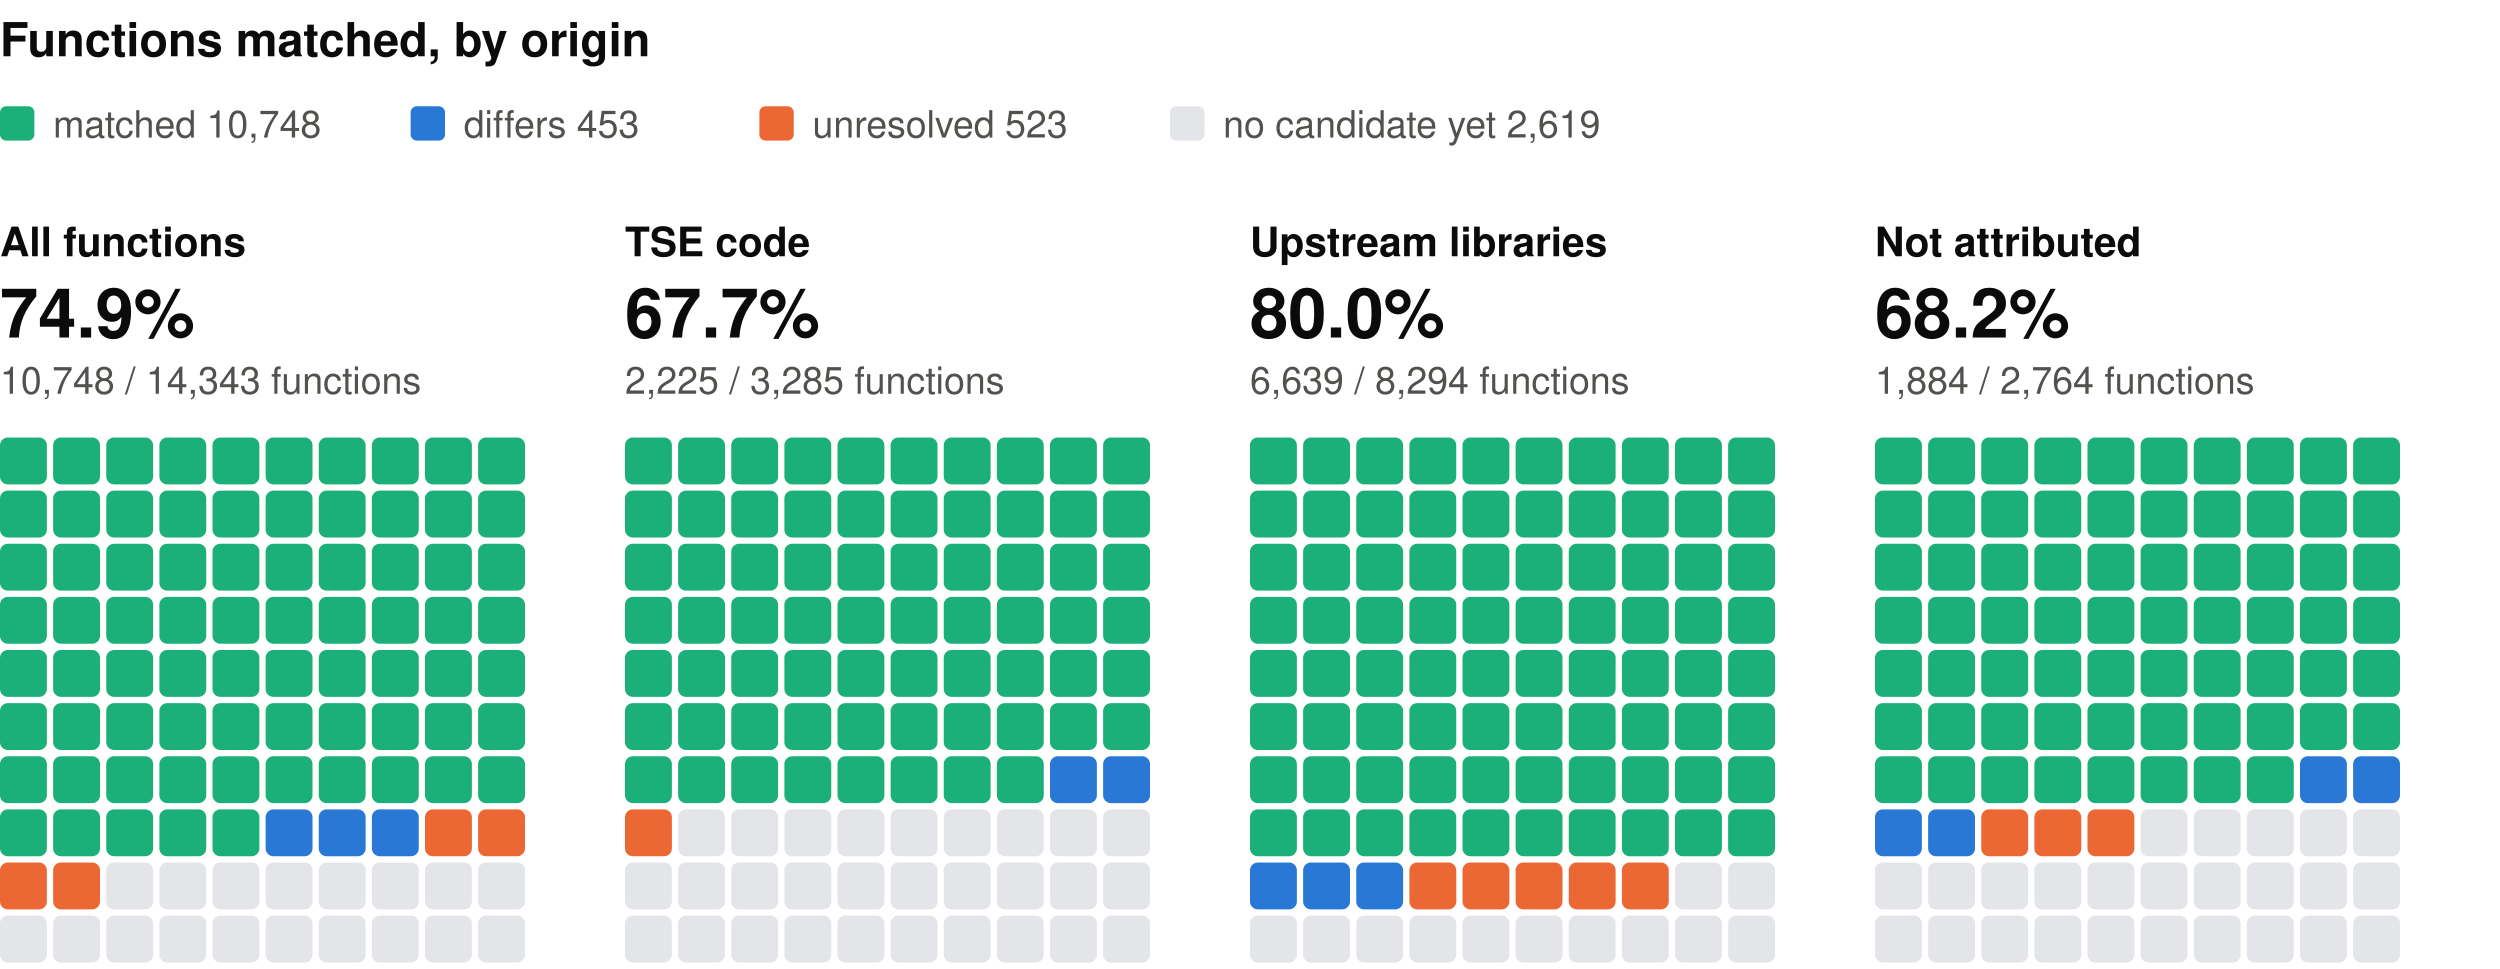
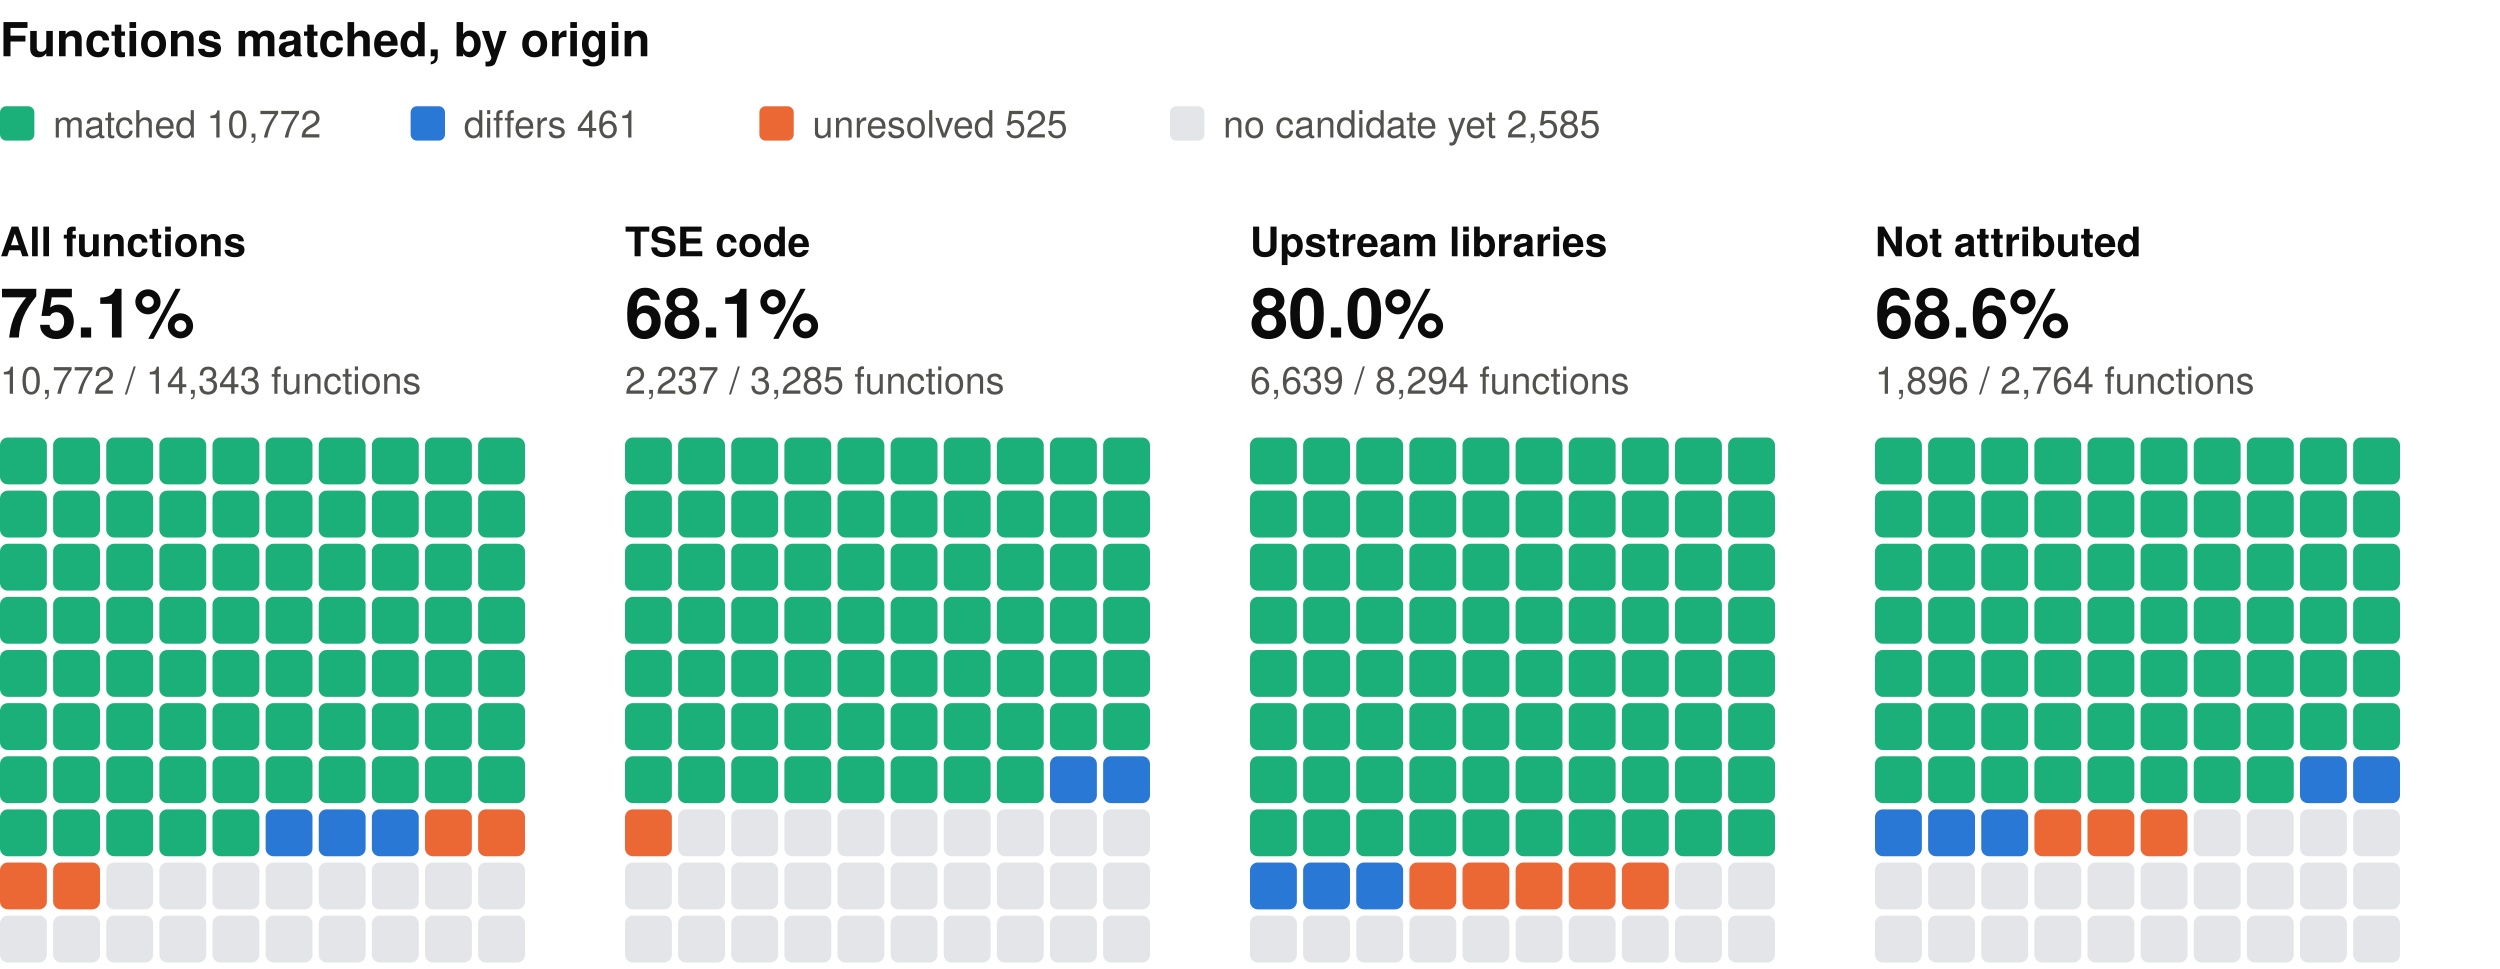
<svg xmlns="http://www.w3.org/2000/svg" width="800" height="310" viewBox="0 0 800 310" role="img" aria-label="Functions matched, by origin: one square per percent, coloured by verdict" font-family="system-ui, -apple-system, 'Segoe UI', Helvetica, Arial, sans-serif">
  <text x="0" y="18" font-size="15" fill="#0b0b0b" font-weight="600">Functions matched, by origin</text>
  <rect x="0" y="34" width="11" height="11" rx="2" fill="#1baf7a" />
-   <text x="17" y="44" font-size="12" fill="#52514e">matched 10,748</text>
+   <text x="17" y="44" font-size="12" fill="#52514e">matched 10,772</text>
  <rect x="131.4" y="34" width="11" height="11" rx="2" fill="#2a78d6" />
-   <text x="148.4" y="44" font-size="12" fill="#52514e">differs 453</text>
+   <text x="148.4" y="44" font-size="12" fill="#52514e">differs 461</text>
  <rect x="243" y="34" width="11" height="11" rx="2" fill="#eb6834" />
-   <text x="260" y="44" font-size="12" fill="#52514e">unresolved 523</text>
+   <text x="260" y="44" font-size="12" fill="#52514e">unresolved 525</text>
  <rect x="374.4" y="34" width="11" height="11" rx="2" fill="#e3e5e8" />
-   <text x="391.4" y="44" font-size="12" fill="#52514e">no candidate yet 2,619</text>
+   <text x="391.4" y="44" font-size="12" fill="#52514e">no candidate yet 2,585</text>
  <text x="0" y="82" font-size="13" fill="#0b0b0b" font-weight="600">All functions</text>
-   <text x="0" y="108" font-size="22" fill="#0b0b0b" font-weight="600">74.9%</text>
-   <text x="0" y="126" font-size="12" fill="#52514e">10,748 / 14,343 functions</text>
+   <text x="0" y="108" font-size="22" fill="#0b0b0b" font-weight="600">75.1%</text>
+   <text x="0" y="126" font-size="12" fill="#52514e">10,772 / 14,343 functions</text>
  <rect x="0" y="140" width="15" height="15" rx="2.5" fill="#1baf7a" />
  <rect x="17" y="140" width="15" height="15" rx="2.5" fill="#1baf7a" />
  <rect x="34" y="140" width="15" height="15" rx="2.5" fill="#1baf7a" />
  <rect x="51" y="140" width="15" height="15" rx="2.5" fill="#1baf7a" />
  <rect x="68" y="140" width="15" height="15" rx="2.5" fill="#1baf7a" />
  <rect x="85" y="140" width="15" height="15" rx="2.5" fill="#1baf7a" />
  <rect x="102" y="140" width="15" height="15" rx="2.5" fill="#1baf7a" />
  <rect x="119" y="140" width="15" height="15" rx="2.5" fill="#1baf7a" />
  <rect x="136" y="140" width="15" height="15" rx="2.5" fill="#1baf7a" />
  <rect x="153" y="140" width="15" height="15" rx="2.5" fill="#1baf7a" />
  <rect x="0" y="157" width="15" height="15" rx="2.5" fill="#1baf7a" />
  <rect x="17" y="157" width="15" height="15" rx="2.5" fill="#1baf7a" />
  <rect x="34" y="157" width="15" height="15" rx="2.5" fill="#1baf7a" />
  <rect x="51" y="157" width="15" height="15" rx="2.5" fill="#1baf7a" />
  <rect x="68" y="157" width="15" height="15" rx="2.5" fill="#1baf7a" />
  <rect x="85" y="157" width="15" height="15" rx="2.5" fill="#1baf7a" />
  <rect x="102" y="157" width="15" height="15" rx="2.5" fill="#1baf7a" />
  <rect x="119" y="157" width="15" height="15" rx="2.5" fill="#1baf7a" />
  <rect x="136" y="157" width="15" height="15" rx="2.5" fill="#1baf7a" />
  <rect x="153" y="157" width="15" height="15" rx="2.5" fill="#1baf7a" />
  <rect x="0" y="174" width="15" height="15" rx="2.5" fill="#1baf7a" />
  <rect x="17" y="174" width="15" height="15" rx="2.5" fill="#1baf7a" />
  <rect x="34" y="174" width="15" height="15" rx="2.5" fill="#1baf7a" />
  <rect x="51" y="174" width="15" height="15" rx="2.5" fill="#1baf7a" />
  <rect x="68" y="174" width="15" height="15" rx="2.5" fill="#1baf7a" />
  <rect x="85" y="174" width="15" height="15" rx="2.5" fill="#1baf7a" />
  <rect x="102" y="174" width="15" height="15" rx="2.5" fill="#1baf7a" />
  <rect x="119" y="174" width="15" height="15" rx="2.5" fill="#1baf7a" />
  <rect x="136" y="174" width="15" height="15" rx="2.5" fill="#1baf7a" />
  <rect x="153" y="174" width="15" height="15" rx="2.5" fill="#1baf7a" />
  <rect x="0" y="191" width="15" height="15" rx="2.5" fill="#1baf7a" />
  <rect x="17" y="191" width="15" height="15" rx="2.5" fill="#1baf7a" />
  <rect x="34" y="191" width="15" height="15" rx="2.5" fill="#1baf7a" />
  <rect x="51" y="191" width="15" height="15" rx="2.5" fill="#1baf7a" />
  <rect x="68" y="191" width="15" height="15" rx="2.5" fill="#1baf7a" />
  <rect x="85" y="191" width="15" height="15" rx="2.5" fill="#1baf7a" />
  <rect x="102" y="191" width="15" height="15" rx="2.5" fill="#1baf7a" />
  <rect x="119" y="191" width="15" height="15" rx="2.5" fill="#1baf7a" />
  <rect x="136" y="191" width="15" height="15" rx="2.5" fill="#1baf7a" />
  <rect x="153" y="191" width="15" height="15" rx="2.5" fill="#1baf7a" />
  <rect x="0" y="208" width="15" height="15" rx="2.5" fill="#1baf7a" />
  <rect x="17" y="208" width="15" height="15" rx="2.5" fill="#1baf7a" />
  <rect x="34" y="208" width="15" height="15" rx="2.5" fill="#1baf7a" />
  <rect x="51" y="208" width="15" height="15" rx="2.5" fill="#1baf7a" />
  <rect x="68" y="208" width="15" height="15" rx="2.5" fill="#1baf7a" />
  <rect x="85" y="208" width="15" height="15" rx="2.5" fill="#1baf7a" />
  <rect x="102" y="208" width="15" height="15" rx="2.5" fill="#1baf7a" />
  <rect x="119" y="208" width="15" height="15" rx="2.5" fill="#1baf7a" />
  <rect x="136" y="208" width="15" height="15" rx="2.5" fill="#1baf7a" />
  <rect x="153" y="208" width="15" height="15" rx="2.5" fill="#1baf7a" />
  <rect x="0" y="225" width="15" height="15" rx="2.5" fill="#1baf7a" />
  <rect x="17" y="225" width="15" height="15" rx="2.5" fill="#1baf7a" />
  <rect x="34" y="225" width="15" height="15" rx="2.5" fill="#1baf7a" />
  <rect x="51" y="225" width="15" height="15" rx="2.5" fill="#1baf7a" />
  <rect x="68" y="225" width="15" height="15" rx="2.5" fill="#1baf7a" />
  <rect x="85" y="225" width="15" height="15" rx="2.5" fill="#1baf7a" />
  <rect x="102" y="225" width="15" height="15" rx="2.5" fill="#1baf7a" />
  <rect x="119" y="225" width="15" height="15" rx="2.5" fill="#1baf7a" />
  <rect x="136" y="225" width="15" height="15" rx="2.5" fill="#1baf7a" />
  <rect x="153" y="225" width="15" height="15" rx="2.5" fill="#1baf7a" />
  <rect x="0" y="242" width="15" height="15" rx="2.5" fill="#1baf7a" />
  <rect x="17" y="242" width="15" height="15" rx="2.5" fill="#1baf7a" />
  <rect x="34" y="242" width="15" height="15" rx="2.5" fill="#1baf7a" />
  <rect x="51" y="242" width="15" height="15" rx="2.5" fill="#1baf7a" />
  <rect x="68" y="242" width="15" height="15" rx="2.5" fill="#1baf7a" />
  <rect x="85" y="242" width="15" height="15" rx="2.5" fill="#1baf7a" />
  <rect x="102" y="242" width="15" height="15" rx="2.5" fill="#1baf7a" />
  <rect x="119" y="242" width="15" height="15" rx="2.5" fill="#1baf7a" />
  <rect x="136" y="242" width="15" height="15" rx="2.5" fill="#1baf7a" />
  <rect x="153" y="242" width="15" height="15" rx="2.5" fill="#1baf7a" />
  <rect x="0" y="259" width="15" height="15" rx="2.5" fill="#1baf7a" />
  <rect x="17" y="259" width="15" height="15" rx="2.5" fill="#1baf7a" />
  <rect x="34" y="259" width="15" height="15" rx="2.5" fill="#1baf7a" />
  <rect x="51" y="259" width="15" height="15" rx="2.5" fill="#1baf7a" />
  <rect x="68" y="259" width="15" height="15" rx="2.5" fill="#1baf7a" />
  <rect x="85" y="259" width="15" height="15" rx="2.5" fill="#2a78d6" />
  <rect x="102" y="259" width="15" height="15" rx="2.5" fill="#2a78d6" />
  <rect x="119" y="259" width="15" height="15" rx="2.5" fill="#2a78d6" />
  <rect x="136" y="259" width="15" height="15" rx="2.5" fill="#eb6834" />
  <rect x="153" y="259" width="15" height="15" rx="2.5" fill="#eb6834" />
  <rect x="0" y="276" width="15" height="15" rx="2.5" fill="#eb6834" />
  <rect x="17" y="276" width="15" height="15" rx="2.5" fill="#eb6834" />
  <rect x="34" y="276" width="15" height="15" rx="2.5" fill="#e3e5e8" />
  <rect x="51" y="276" width="15" height="15" rx="2.5" fill="#e3e5e8" />
  <rect x="68" y="276" width="15" height="15" rx="2.5" fill="#e3e5e8" />
  <rect x="85" y="276" width="15" height="15" rx="2.5" fill="#e3e5e8" />
  <rect x="102" y="276" width="15" height="15" rx="2.5" fill="#e3e5e8" />
  <rect x="119" y="276" width="15" height="15" rx="2.5" fill="#e3e5e8" />
  <rect x="136" y="276" width="15" height="15" rx="2.5" fill="#e3e5e8" />
  <rect x="153" y="276" width="15" height="15" rx="2.5" fill="#e3e5e8" />
  <rect x="0" y="293" width="15" height="15" rx="2.5" fill="#e3e5e8" />
  <rect x="17" y="293" width="15" height="15" rx="2.5" fill="#e3e5e8" />
  <rect x="34" y="293" width="15" height="15" rx="2.5" fill="#e3e5e8" />
  <rect x="51" y="293" width="15" height="15" rx="2.5" fill="#e3e5e8" />
  <rect x="68" y="293" width="15" height="15" rx="2.5" fill="#e3e5e8" />
  <rect x="85" y="293" width="15" height="15" rx="2.5" fill="#e3e5e8" />
  <rect x="102" y="293" width="15" height="15" rx="2.5" fill="#e3e5e8" />
  <rect x="119" y="293" width="15" height="15" rx="2.5" fill="#e3e5e8" />
  <rect x="136" y="293" width="15" height="15" rx="2.5" fill="#e3e5e8" />
  <rect x="153" y="293" width="15" height="15" rx="2.5" fill="#e3e5e8" />
  <text x="200" y="82" font-size="13" fill="#0b0b0b" font-weight="600">TSE code</text>
-   <text x="200" y="108" font-size="22" fill="#0b0b0b" font-weight="600">67.7%</text>
-   <text x="200" y="126" font-size="12" fill="#52514e">2,225 / 3,285 functions</text>
+   <text x="200" y="108" font-size="22" fill="#0b0b0b" font-weight="600">68.1%</text>
+   <text x="200" y="126" font-size="12" fill="#52514e">2,237 / 3,285 functions</text>
  <rect x="200" y="140" width="15" height="15" rx="2.5" fill="#1baf7a" />
  <rect x="217" y="140" width="15" height="15" rx="2.5" fill="#1baf7a" />
  <rect x="234" y="140" width="15" height="15" rx="2.5" fill="#1baf7a" />
  <rect x="251" y="140" width="15" height="15" rx="2.5" fill="#1baf7a" />
  <rect x="268" y="140" width="15" height="15" rx="2.5" fill="#1baf7a" />
  <rect x="285" y="140" width="15" height="15" rx="2.5" fill="#1baf7a" />
  <rect x="302" y="140" width="15" height="15" rx="2.5" fill="#1baf7a" />
  <rect x="319" y="140" width="15" height="15" rx="2.5" fill="#1baf7a" />
  <rect x="336" y="140" width="15" height="15" rx="2.5" fill="#1baf7a" />
  <rect x="353" y="140" width="15" height="15" rx="2.5" fill="#1baf7a" />
  <rect x="200" y="157" width="15" height="15" rx="2.5" fill="#1baf7a" />
  <rect x="217" y="157" width="15" height="15" rx="2.5" fill="#1baf7a" />
  <rect x="234" y="157" width="15" height="15" rx="2.5" fill="#1baf7a" />
  <rect x="251" y="157" width="15" height="15" rx="2.5" fill="#1baf7a" />
  <rect x="268" y="157" width="15" height="15" rx="2.5" fill="#1baf7a" />
  <rect x="285" y="157" width="15" height="15" rx="2.5" fill="#1baf7a" />
  <rect x="302" y="157" width="15" height="15" rx="2.5" fill="#1baf7a" />
  <rect x="319" y="157" width="15" height="15" rx="2.5" fill="#1baf7a" />
  <rect x="336" y="157" width="15" height="15" rx="2.5" fill="#1baf7a" />
  <rect x="353" y="157" width="15" height="15" rx="2.5" fill="#1baf7a" />
  <rect x="200" y="174" width="15" height="15" rx="2.5" fill="#1baf7a" />
  <rect x="217" y="174" width="15" height="15" rx="2.5" fill="#1baf7a" />
  <rect x="234" y="174" width="15" height="15" rx="2.5" fill="#1baf7a" />
  <rect x="251" y="174" width="15" height="15" rx="2.5" fill="#1baf7a" />
  <rect x="268" y="174" width="15" height="15" rx="2.5" fill="#1baf7a" />
  <rect x="285" y="174" width="15" height="15" rx="2.5" fill="#1baf7a" />
  <rect x="302" y="174" width="15" height="15" rx="2.5" fill="#1baf7a" />
  <rect x="319" y="174" width="15" height="15" rx="2.5" fill="#1baf7a" />
  <rect x="336" y="174" width="15" height="15" rx="2.5" fill="#1baf7a" />
  <rect x="353" y="174" width="15" height="15" rx="2.5" fill="#1baf7a" />
  <rect x="200" y="191" width="15" height="15" rx="2.5" fill="#1baf7a" />
  <rect x="217" y="191" width="15" height="15" rx="2.5" fill="#1baf7a" />
  <rect x="234" y="191" width="15" height="15" rx="2.5" fill="#1baf7a" />
  <rect x="251" y="191" width="15" height="15" rx="2.5" fill="#1baf7a" />
  <rect x="268" y="191" width="15" height="15" rx="2.5" fill="#1baf7a" />
  <rect x="285" y="191" width="15" height="15" rx="2.5" fill="#1baf7a" />
  <rect x="302" y="191" width="15" height="15" rx="2.5" fill="#1baf7a" />
  <rect x="319" y="191" width="15" height="15" rx="2.5" fill="#1baf7a" />
  <rect x="336" y="191" width="15" height="15" rx="2.5" fill="#1baf7a" />
  <rect x="353" y="191" width="15" height="15" rx="2.5" fill="#1baf7a" />
  <rect x="200" y="208" width="15" height="15" rx="2.5" fill="#1baf7a" />
  <rect x="217" y="208" width="15" height="15" rx="2.5" fill="#1baf7a" />
  <rect x="234" y="208" width="15" height="15" rx="2.5" fill="#1baf7a" />
  <rect x="251" y="208" width="15" height="15" rx="2.5" fill="#1baf7a" />
  <rect x="268" y="208" width="15" height="15" rx="2.5" fill="#1baf7a" />
  <rect x="285" y="208" width="15" height="15" rx="2.5" fill="#1baf7a" />
  <rect x="302" y="208" width="15" height="15" rx="2.5" fill="#1baf7a" />
  <rect x="319" y="208" width="15" height="15" rx="2.5" fill="#1baf7a" />
  <rect x="336" y="208" width="15" height="15" rx="2.5" fill="#1baf7a" />
  <rect x="353" y="208" width="15" height="15" rx="2.5" fill="#1baf7a" />
  <rect x="200" y="225" width="15" height="15" rx="2.5" fill="#1baf7a" />
  <rect x="217" y="225" width="15" height="15" rx="2.5" fill="#1baf7a" />
  <rect x="234" y="225" width="15" height="15" rx="2.5" fill="#1baf7a" />
  <rect x="251" y="225" width="15" height="15" rx="2.5" fill="#1baf7a" />
  <rect x="268" y="225" width="15" height="15" rx="2.5" fill="#1baf7a" />
  <rect x="285" y="225" width="15" height="15" rx="2.5" fill="#1baf7a" />
  <rect x="302" y="225" width="15" height="15" rx="2.5" fill="#1baf7a" />
  <rect x="319" y="225" width="15" height="15" rx="2.5" fill="#1baf7a" />
  <rect x="336" y="225" width="15" height="15" rx="2.5" fill="#1baf7a" />
  <rect x="353" y="225" width="15" height="15" rx="2.5" fill="#1baf7a" />
  <rect x="200" y="242" width="15" height="15" rx="2.5" fill="#1baf7a" />
  <rect x="217" y="242" width="15" height="15" rx="2.5" fill="#1baf7a" />
  <rect x="234" y="242" width="15" height="15" rx="2.5" fill="#1baf7a" />
  <rect x="251" y="242" width="15" height="15" rx="2.5" fill="#1baf7a" />
  <rect x="268" y="242" width="15" height="15" rx="2.5" fill="#1baf7a" />
  <rect x="285" y="242" width="15" height="15" rx="2.5" fill="#1baf7a" />
  <rect x="302" y="242" width="15" height="15" rx="2.5" fill="#1baf7a" />
  <rect x="319" y="242" width="15" height="15" rx="2.5" fill="#1baf7a" />
  <rect x="336" y="242" width="15" height="15" rx="2.5" fill="#2a78d6" />
  <rect x="353" y="242" width="15" height="15" rx="2.5" fill="#2a78d6" />
  <rect x="200" y="259" width="15" height="15" rx="2.5" fill="#eb6834" />
  <rect x="217" y="259" width="15" height="15" rx="2.5" fill="#e3e5e8" />
  <rect x="234" y="259" width="15" height="15" rx="2.5" fill="#e3e5e8" />
  <rect x="251" y="259" width="15" height="15" rx="2.5" fill="#e3e5e8" />
  <rect x="268" y="259" width="15" height="15" rx="2.5" fill="#e3e5e8" />
  <rect x="285" y="259" width="15" height="15" rx="2.5" fill="#e3e5e8" />
  <rect x="302" y="259" width="15" height="15" rx="2.5" fill="#e3e5e8" />
  <rect x="319" y="259" width="15" height="15" rx="2.5" fill="#e3e5e8" />
  <rect x="336" y="259" width="15" height="15" rx="2.5" fill="#e3e5e8" />
  <rect x="353" y="259" width="15" height="15" rx="2.5" fill="#e3e5e8" />
  <rect x="200" y="276" width="15" height="15" rx="2.5" fill="#e3e5e8" />
  <rect x="217" y="276" width="15" height="15" rx="2.5" fill="#e3e5e8" />
  <rect x="234" y="276" width="15" height="15" rx="2.5" fill="#e3e5e8" />
  <rect x="251" y="276" width="15" height="15" rx="2.5" fill="#e3e5e8" />
  <rect x="268" y="276" width="15" height="15" rx="2.5" fill="#e3e5e8" />
  <rect x="285" y="276" width="15" height="15" rx="2.5" fill="#e3e5e8" />
  <rect x="302" y="276" width="15" height="15" rx="2.5" fill="#e3e5e8" />
  <rect x="319" y="276" width="15" height="15" rx="2.5" fill="#e3e5e8" />
  <rect x="336" y="276" width="15" height="15" rx="2.5" fill="#e3e5e8" />
  <rect x="353" y="276" width="15" height="15" rx="2.5" fill="#e3e5e8" />
  <rect x="200" y="293" width="15" height="15" rx="2.5" fill="#e3e5e8" />
  <rect x="217" y="293" width="15" height="15" rx="2.5" fill="#e3e5e8" />
  <rect x="234" y="293" width="15" height="15" rx="2.5" fill="#e3e5e8" />
  <rect x="251" y="293" width="15" height="15" rx="2.5" fill="#e3e5e8" />
  <rect x="268" y="293" width="15" height="15" rx="2.5" fill="#e3e5e8" />
  <rect x="285" y="293" width="15" height="15" rx="2.5" fill="#e3e5e8" />
  <rect x="302" y="293" width="15" height="15" rx="2.5" fill="#e3e5e8" />
  <rect x="319" y="293" width="15" height="15" rx="2.5" fill="#e3e5e8" />
  <rect x="336" y="293" width="15" height="15" rx="2.5" fill="#e3e5e8" />
  <rect x="353" y="293" width="15" height="15" rx="2.5" fill="#e3e5e8" />
  <text x="400" y="82" font-size="13" fill="#0b0b0b" font-weight="600">Upstream libraries</text>
  <text x="400" y="108" font-size="22" fill="#0b0b0b" font-weight="600">80.0%</text>
  <text x="400" y="126" font-size="12" fill="#52514e">6,639 / 8,294 functions</text>
  <rect x="400" y="140" width="15" height="15" rx="2.5" fill="#1baf7a" />
  <rect x="417" y="140" width="15" height="15" rx="2.5" fill="#1baf7a" />
  <rect x="434" y="140" width="15" height="15" rx="2.5" fill="#1baf7a" />
  <rect x="451" y="140" width="15" height="15" rx="2.5" fill="#1baf7a" />
  <rect x="468" y="140" width="15" height="15" rx="2.5" fill="#1baf7a" />
  <rect x="485" y="140" width="15" height="15" rx="2.5" fill="#1baf7a" />
  <rect x="502" y="140" width="15" height="15" rx="2.5" fill="#1baf7a" />
  <rect x="519" y="140" width="15" height="15" rx="2.5" fill="#1baf7a" />
  <rect x="536" y="140" width="15" height="15" rx="2.5" fill="#1baf7a" />
  <rect x="553" y="140" width="15" height="15" rx="2.5" fill="#1baf7a" />
  <rect x="400" y="157" width="15" height="15" rx="2.5" fill="#1baf7a" />
  <rect x="417" y="157" width="15" height="15" rx="2.5" fill="#1baf7a" />
  <rect x="434" y="157" width="15" height="15" rx="2.5" fill="#1baf7a" />
  <rect x="451" y="157" width="15" height="15" rx="2.5" fill="#1baf7a" />
  <rect x="468" y="157" width="15" height="15" rx="2.5" fill="#1baf7a" />
  <rect x="485" y="157" width="15" height="15" rx="2.5" fill="#1baf7a" />
  <rect x="502" y="157" width="15" height="15" rx="2.5" fill="#1baf7a" />
  <rect x="519" y="157" width="15" height="15" rx="2.5" fill="#1baf7a" />
  <rect x="536" y="157" width="15" height="15" rx="2.5" fill="#1baf7a" />
  <rect x="553" y="157" width="15" height="15" rx="2.5" fill="#1baf7a" />
  <rect x="400" y="174" width="15" height="15" rx="2.5" fill="#1baf7a" />
  <rect x="417" y="174" width="15" height="15" rx="2.5" fill="#1baf7a" />
  <rect x="434" y="174" width="15" height="15" rx="2.5" fill="#1baf7a" />
  <rect x="451" y="174" width="15" height="15" rx="2.5" fill="#1baf7a" />
  <rect x="468" y="174" width="15" height="15" rx="2.5" fill="#1baf7a" />
  <rect x="485" y="174" width="15" height="15" rx="2.5" fill="#1baf7a" />
  <rect x="502" y="174" width="15" height="15" rx="2.5" fill="#1baf7a" />
  <rect x="519" y="174" width="15" height="15" rx="2.5" fill="#1baf7a" />
  <rect x="536" y="174" width="15" height="15" rx="2.5" fill="#1baf7a" />
  <rect x="553" y="174" width="15" height="15" rx="2.5" fill="#1baf7a" />
  <rect x="400" y="191" width="15" height="15" rx="2.5" fill="#1baf7a" />
  <rect x="417" y="191" width="15" height="15" rx="2.5" fill="#1baf7a" />
  <rect x="434" y="191" width="15" height="15" rx="2.5" fill="#1baf7a" />
  <rect x="451" y="191" width="15" height="15" rx="2.5" fill="#1baf7a" />
  <rect x="468" y="191" width="15" height="15" rx="2.5" fill="#1baf7a" />
  <rect x="485" y="191" width="15" height="15" rx="2.5" fill="#1baf7a" />
  <rect x="502" y="191" width="15" height="15" rx="2.5" fill="#1baf7a" />
  <rect x="519" y="191" width="15" height="15" rx="2.5" fill="#1baf7a" />
  <rect x="536" y="191" width="15" height="15" rx="2.5" fill="#1baf7a" />
  <rect x="553" y="191" width="15" height="15" rx="2.5" fill="#1baf7a" />
  <rect x="400" y="208" width="15" height="15" rx="2.5" fill="#1baf7a" />
  <rect x="417" y="208" width="15" height="15" rx="2.5" fill="#1baf7a" />
  <rect x="434" y="208" width="15" height="15" rx="2.5" fill="#1baf7a" />
  <rect x="451" y="208" width="15" height="15" rx="2.5" fill="#1baf7a" />
  <rect x="468" y="208" width="15" height="15" rx="2.5" fill="#1baf7a" />
  <rect x="485" y="208" width="15" height="15" rx="2.5" fill="#1baf7a" />
  <rect x="502" y="208" width="15" height="15" rx="2.5" fill="#1baf7a" />
  <rect x="519" y="208" width="15" height="15" rx="2.5" fill="#1baf7a" />
  <rect x="536" y="208" width="15" height="15" rx="2.5" fill="#1baf7a" />
  <rect x="553" y="208" width="15" height="15" rx="2.5" fill="#1baf7a" />
  <rect x="400" y="225" width="15" height="15" rx="2.5" fill="#1baf7a" />
  <rect x="417" y="225" width="15" height="15" rx="2.5" fill="#1baf7a" />
  <rect x="434" y="225" width="15" height="15" rx="2.5" fill="#1baf7a" />
  <rect x="451" y="225" width="15" height="15" rx="2.5" fill="#1baf7a" />
  <rect x="468" y="225" width="15" height="15" rx="2.5" fill="#1baf7a" />
  <rect x="485" y="225" width="15" height="15" rx="2.5" fill="#1baf7a" />
  <rect x="502" y="225" width="15" height="15" rx="2.5" fill="#1baf7a" />
  <rect x="519" y="225" width="15" height="15" rx="2.5" fill="#1baf7a" />
  <rect x="536" y="225" width="15" height="15" rx="2.5" fill="#1baf7a" />
  <rect x="553" y="225" width="15" height="15" rx="2.5" fill="#1baf7a" />
  <rect x="400" y="242" width="15" height="15" rx="2.5" fill="#1baf7a" />
  <rect x="417" y="242" width="15" height="15" rx="2.5" fill="#1baf7a" />
  <rect x="434" y="242" width="15" height="15" rx="2.5" fill="#1baf7a" />
  <rect x="451" y="242" width="15" height="15" rx="2.5" fill="#1baf7a" />
  <rect x="468" y="242" width="15" height="15" rx="2.5" fill="#1baf7a" />
  <rect x="485" y="242" width="15" height="15" rx="2.5" fill="#1baf7a" />
  <rect x="502" y="242" width="15" height="15" rx="2.5" fill="#1baf7a" />
  <rect x="519" y="242" width="15" height="15" rx="2.5" fill="#1baf7a" />
  <rect x="536" y="242" width="15" height="15" rx="2.5" fill="#1baf7a" />
  <rect x="553" y="242" width="15" height="15" rx="2.5" fill="#1baf7a" />
  <rect x="400" y="259" width="15" height="15" rx="2.5" fill="#1baf7a" />
  <rect x="417" y="259" width="15" height="15" rx="2.5" fill="#1baf7a" />
  <rect x="434" y="259" width="15" height="15" rx="2.5" fill="#1baf7a" />
  <rect x="451" y="259" width="15" height="15" rx="2.5" fill="#1baf7a" />
  <rect x="468" y="259" width="15" height="15" rx="2.5" fill="#1baf7a" />
  <rect x="485" y="259" width="15" height="15" rx="2.5" fill="#1baf7a" />
  <rect x="502" y="259" width="15" height="15" rx="2.5" fill="#1baf7a" />
  <rect x="519" y="259" width="15" height="15" rx="2.5" fill="#1baf7a" />
  <rect x="536" y="259" width="15" height="15" rx="2.5" fill="#1baf7a" />
  <rect x="553" y="259" width="15" height="15" rx="2.5" fill="#1baf7a" />
  <rect x="400" y="276" width="15" height="15" rx="2.5" fill="#2a78d6" />
  <rect x="417" y="276" width="15" height="15" rx="2.5" fill="#2a78d6" />
  <rect x="434" y="276" width="15" height="15" rx="2.5" fill="#2a78d6" />
  <rect x="451" y="276" width="15" height="15" rx="2.5" fill="#eb6834" />
  <rect x="468" y="276" width="15" height="15" rx="2.5" fill="#eb6834" />
  <rect x="485" y="276" width="15" height="15" rx="2.5" fill="#eb6834" />
  <rect x="502" y="276" width="15" height="15" rx="2.5" fill="#eb6834" />
  <rect x="519" y="276" width="15" height="15" rx="2.5" fill="#eb6834" />
  <rect x="536" y="276" width="15" height="15" rx="2.5" fill="#e3e5e8" />
  <rect x="553" y="276" width="15" height="15" rx="2.5" fill="#e3e5e8" />
  <rect x="400" y="293" width="15" height="15" rx="2.5" fill="#e3e5e8" />
  <rect x="417" y="293" width="15" height="15" rx="2.5" fill="#e3e5e8" />
  <rect x="434" y="293" width="15" height="15" rx="2.5" fill="#e3e5e8" />
  <rect x="451" y="293" width="15" height="15" rx="2.5" fill="#e3e5e8" />
  <rect x="468" y="293" width="15" height="15" rx="2.5" fill="#e3e5e8" />
  <rect x="485" y="293" width="15" height="15" rx="2.5" fill="#e3e5e8" />
  <rect x="502" y="293" width="15" height="15" rx="2.5" fill="#e3e5e8" />
  <rect x="519" y="293" width="15" height="15" rx="2.5" fill="#e3e5e8" />
  <rect x="536" y="293" width="15" height="15" rx="2.5" fill="#e3e5e8" />
  <rect x="553" y="293" width="15" height="15" rx="2.5" fill="#e3e5e8" />
  <text x="600" y="82" font-size="13" fill="#0b0b0b" font-weight="600">Not attributed</text>
-   <text x="600" y="108" font-size="22" fill="#0b0b0b" font-weight="600">68.2%</text>
-   <text x="600" y="126" font-size="12" fill="#52514e">1,884 / 2,764 functions</text>
+   <text x="600" y="108" font-size="22" fill="#0b0b0b" font-weight="600">68.6%</text>
+   <text x="600" y="126" font-size="12" fill="#52514e">1,896 / 2,764 functions</text>
  <rect x="600" y="140" width="15" height="15" rx="2.5" fill="#1baf7a" />
  <rect x="617" y="140" width="15" height="15" rx="2.5" fill="#1baf7a" />
  <rect x="634" y="140" width="15" height="15" rx="2.5" fill="#1baf7a" />
  <rect x="651" y="140" width="15" height="15" rx="2.5" fill="#1baf7a" />
  <rect x="668" y="140" width="15" height="15" rx="2.5" fill="#1baf7a" />
  <rect x="685" y="140" width="15" height="15" rx="2.5" fill="#1baf7a" />
  <rect x="702" y="140" width="15" height="15" rx="2.5" fill="#1baf7a" />
  <rect x="719" y="140" width="15" height="15" rx="2.5" fill="#1baf7a" />
  <rect x="736" y="140" width="15" height="15" rx="2.5" fill="#1baf7a" />
  <rect x="753" y="140" width="15" height="15" rx="2.5" fill="#1baf7a" />
  <rect x="600" y="157" width="15" height="15" rx="2.5" fill="#1baf7a" />
  <rect x="617" y="157" width="15" height="15" rx="2.5" fill="#1baf7a" />
  <rect x="634" y="157" width="15" height="15" rx="2.5" fill="#1baf7a" />
  <rect x="651" y="157" width="15" height="15" rx="2.5" fill="#1baf7a" />
  <rect x="668" y="157" width="15" height="15" rx="2.5" fill="#1baf7a" />
  <rect x="685" y="157" width="15" height="15" rx="2.5" fill="#1baf7a" />
  <rect x="702" y="157" width="15" height="15" rx="2.5" fill="#1baf7a" />
  <rect x="719" y="157" width="15" height="15" rx="2.5" fill="#1baf7a" />
  <rect x="736" y="157" width="15" height="15" rx="2.5" fill="#1baf7a" />
  <rect x="753" y="157" width="15" height="15" rx="2.5" fill="#1baf7a" />
  <rect x="600" y="174" width="15" height="15" rx="2.5" fill="#1baf7a" />
  <rect x="617" y="174" width="15" height="15" rx="2.5" fill="#1baf7a" />
  <rect x="634" y="174" width="15" height="15" rx="2.5" fill="#1baf7a" />
  <rect x="651" y="174" width="15" height="15" rx="2.5" fill="#1baf7a" />
  <rect x="668" y="174" width="15" height="15" rx="2.5" fill="#1baf7a" />
  <rect x="685" y="174" width="15" height="15" rx="2.5" fill="#1baf7a" />
  <rect x="702" y="174" width="15" height="15" rx="2.5" fill="#1baf7a" />
  <rect x="719" y="174" width="15" height="15" rx="2.5" fill="#1baf7a" />
  <rect x="736" y="174" width="15" height="15" rx="2.5" fill="#1baf7a" />
  <rect x="753" y="174" width="15" height="15" rx="2.5" fill="#1baf7a" />
  <rect x="600" y="191" width="15" height="15" rx="2.5" fill="#1baf7a" />
  <rect x="617" y="191" width="15" height="15" rx="2.5" fill="#1baf7a" />
  <rect x="634" y="191" width="15" height="15" rx="2.5" fill="#1baf7a" />
  <rect x="651" y="191" width="15" height="15" rx="2.5" fill="#1baf7a" />
  <rect x="668" y="191" width="15" height="15" rx="2.5" fill="#1baf7a" />
  <rect x="685" y="191" width="15" height="15" rx="2.5" fill="#1baf7a" />
  <rect x="702" y="191" width="15" height="15" rx="2.5" fill="#1baf7a" />
  <rect x="719" y="191" width="15" height="15" rx="2.5" fill="#1baf7a" />
  <rect x="736" y="191" width="15" height="15" rx="2.5" fill="#1baf7a" />
  <rect x="753" y="191" width="15" height="15" rx="2.5" fill="#1baf7a" />
  <rect x="600" y="208" width="15" height="15" rx="2.5" fill="#1baf7a" />
  <rect x="617" y="208" width="15" height="15" rx="2.5" fill="#1baf7a" />
  <rect x="634" y="208" width="15" height="15" rx="2.5" fill="#1baf7a" />
  <rect x="651" y="208" width="15" height="15" rx="2.5" fill="#1baf7a" />
  <rect x="668" y="208" width="15" height="15" rx="2.5" fill="#1baf7a" />
  <rect x="685" y="208" width="15" height="15" rx="2.5" fill="#1baf7a" />
  <rect x="702" y="208" width="15" height="15" rx="2.5" fill="#1baf7a" />
  <rect x="719" y="208" width="15" height="15" rx="2.5" fill="#1baf7a" />
  <rect x="736" y="208" width="15" height="15" rx="2.5" fill="#1baf7a" />
  <rect x="753" y="208" width="15" height="15" rx="2.5" fill="#1baf7a" />
  <rect x="600" y="225" width="15" height="15" rx="2.5" fill="#1baf7a" />
  <rect x="617" y="225" width="15" height="15" rx="2.5" fill="#1baf7a" />
  <rect x="634" y="225" width="15" height="15" rx="2.5" fill="#1baf7a" />
  <rect x="651" y="225" width="15" height="15" rx="2.5" fill="#1baf7a" />
  <rect x="668" y="225" width="15" height="15" rx="2.5" fill="#1baf7a" />
  <rect x="685" y="225" width="15" height="15" rx="2.5" fill="#1baf7a" />
  <rect x="702" y="225" width="15" height="15" rx="2.5" fill="#1baf7a" />
  <rect x="719" y="225" width="15" height="15" rx="2.5" fill="#1baf7a" />
  <rect x="736" y="225" width="15" height="15" rx="2.5" fill="#1baf7a" />
  <rect x="753" y="225" width="15" height="15" rx="2.5" fill="#1baf7a" />
  <rect x="600" y="242" width="15" height="15" rx="2.5" fill="#1baf7a" />
  <rect x="617" y="242" width="15" height="15" rx="2.5" fill="#1baf7a" />
  <rect x="634" y="242" width="15" height="15" rx="2.5" fill="#1baf7a" />
  <rect x="651" y="242" width="15" height="15" rx="2.5" fill="#1baf7a" />
  <rect x="668" y="242" width="15" height="15" rx="2.5" fill="#1baf7a" />
  <rect x="685" y="242" width="15" height="15" rx="2.5" fill="#1baf7a" />
  <rect x="702" y="242" width="15" height="15" rx="2.5" fill="#1baf7a" />
  <rect x="719" y="242" width="15" height="15" rx="2.5" fill="#1baf7a" />
  <rect x="736" y="242" width="15" height="15" rx="2.5" fill="#2a78d6" />
  <rect x="753" y="242" width="15" height="15" rx="2.5" fill="#2a78d6" />
  <rect x="600" y="259" width="15" height="15" rx="2.5" fill="#2a78d6" />
  <rect x="617" y="259" width="15" height="15" rx="2.5" fill="#2a78d6" />
-   <rect x="634" y="259" width="15" height="15" rx="2.5" fill="#eb6834" />
+   <rect x="634" y="259" width="15" height="15" rx="2.5" fill="#2a78d6" />
  <rect x="651" y="259" width="15" height="15" rx="2.5" fill="#eb6834" />
  <rect x="668" y="259" width="15" height="15" rx="2.5" fill="#eb6834" />
-   <rect x="685" y="259" width="15" height="15" rx="2.5" fill="#e3e5e8" />
+   <rect x="685" y="259" width="15" height="15" rx="2.5" fill="#eb6834" />
  <rect x="702" y="259" width="15" height="15" rx="2.5" fill="#e3e5e8" />
  <rect x="719" y="259" width="15" height="15" rx="2.5" fill="#e3e5e8" />
  <rect x="736" y="259" width="15" height="15" rx="2.5" fill="#e3e5e8" />
  <rect x="753" y="259" width="15" height="15" rx="2.5" fill="#e3e5e8" />
  <rect x="600" y="276" width="15" height="15" rx="2.5" fill="#e3e5e8" />
  <rect x="617" y="276" width="15" height="15" rx="2.5" fill="#e3e5e8" />
  <rect x="634" y="276" width="15" height="15" rx="2.5" fill="#e3e5e8" />
  <rect x="651" y="276" width="15" height="15" rx="2.5" fill="#e3e5e8" />
  <rect x="668" y="276" width="15" height="15" rx="2.5" fill="#e3e5e8" />
  <rect x="685" y="276" width="15" height="15" rx="2.5" fill="#e3e5e8" />
  <rect x="702" y="276" width="15" height="15" rx="2.5" fill="#e3e5e8" />
  <rect x="719" y="276" width="15" height="15" rx="2.5" fill="#e3e5e8" />
  <rect x="736" y="276" width="15" height="15" rx="2.5" fill="#e3e5e8" />
  <rect x="753" y="276" width="15" height="15" rx="2.5" fill="#e3e5e8" />
  <rect x="600" y="293" width="15" height="15" rx="2.5" fill="#e3e5e8" />
  <rect x="617" y="293" width="15" height="15" rx="2.5" fill="#e3e5e8" />
  <rect x="634" y="293" width="15" height="15" rx="2.5" fill="#e3e5e8" />
  <rect x="651" y="293" width="15" height="15" rx="2.5" fill="#e3e5e8" />
  <rect x="668" y="293" width="15" height="15" rx="2.5" fill="#e3e5e8" />
  <rect x="685" y="293" width="15" height="15" rx="2.5" fill="#e3e5e8" />
  <rect x="702" y="293" width="15" height="15" rx="2.5" fill="#e3e5e8" />
  <rect x="719" y="293" width="15" height="15" rx="2.5" fill="#e3e5e8" />
  <rect x="736" y="293" width="15" height="15" rx="2.5" fill="#e3e5e8" />
  <rect x="753" y="293" width="15" height="15" rx="2.5" fill="#e3e5e8" />
</svg>
